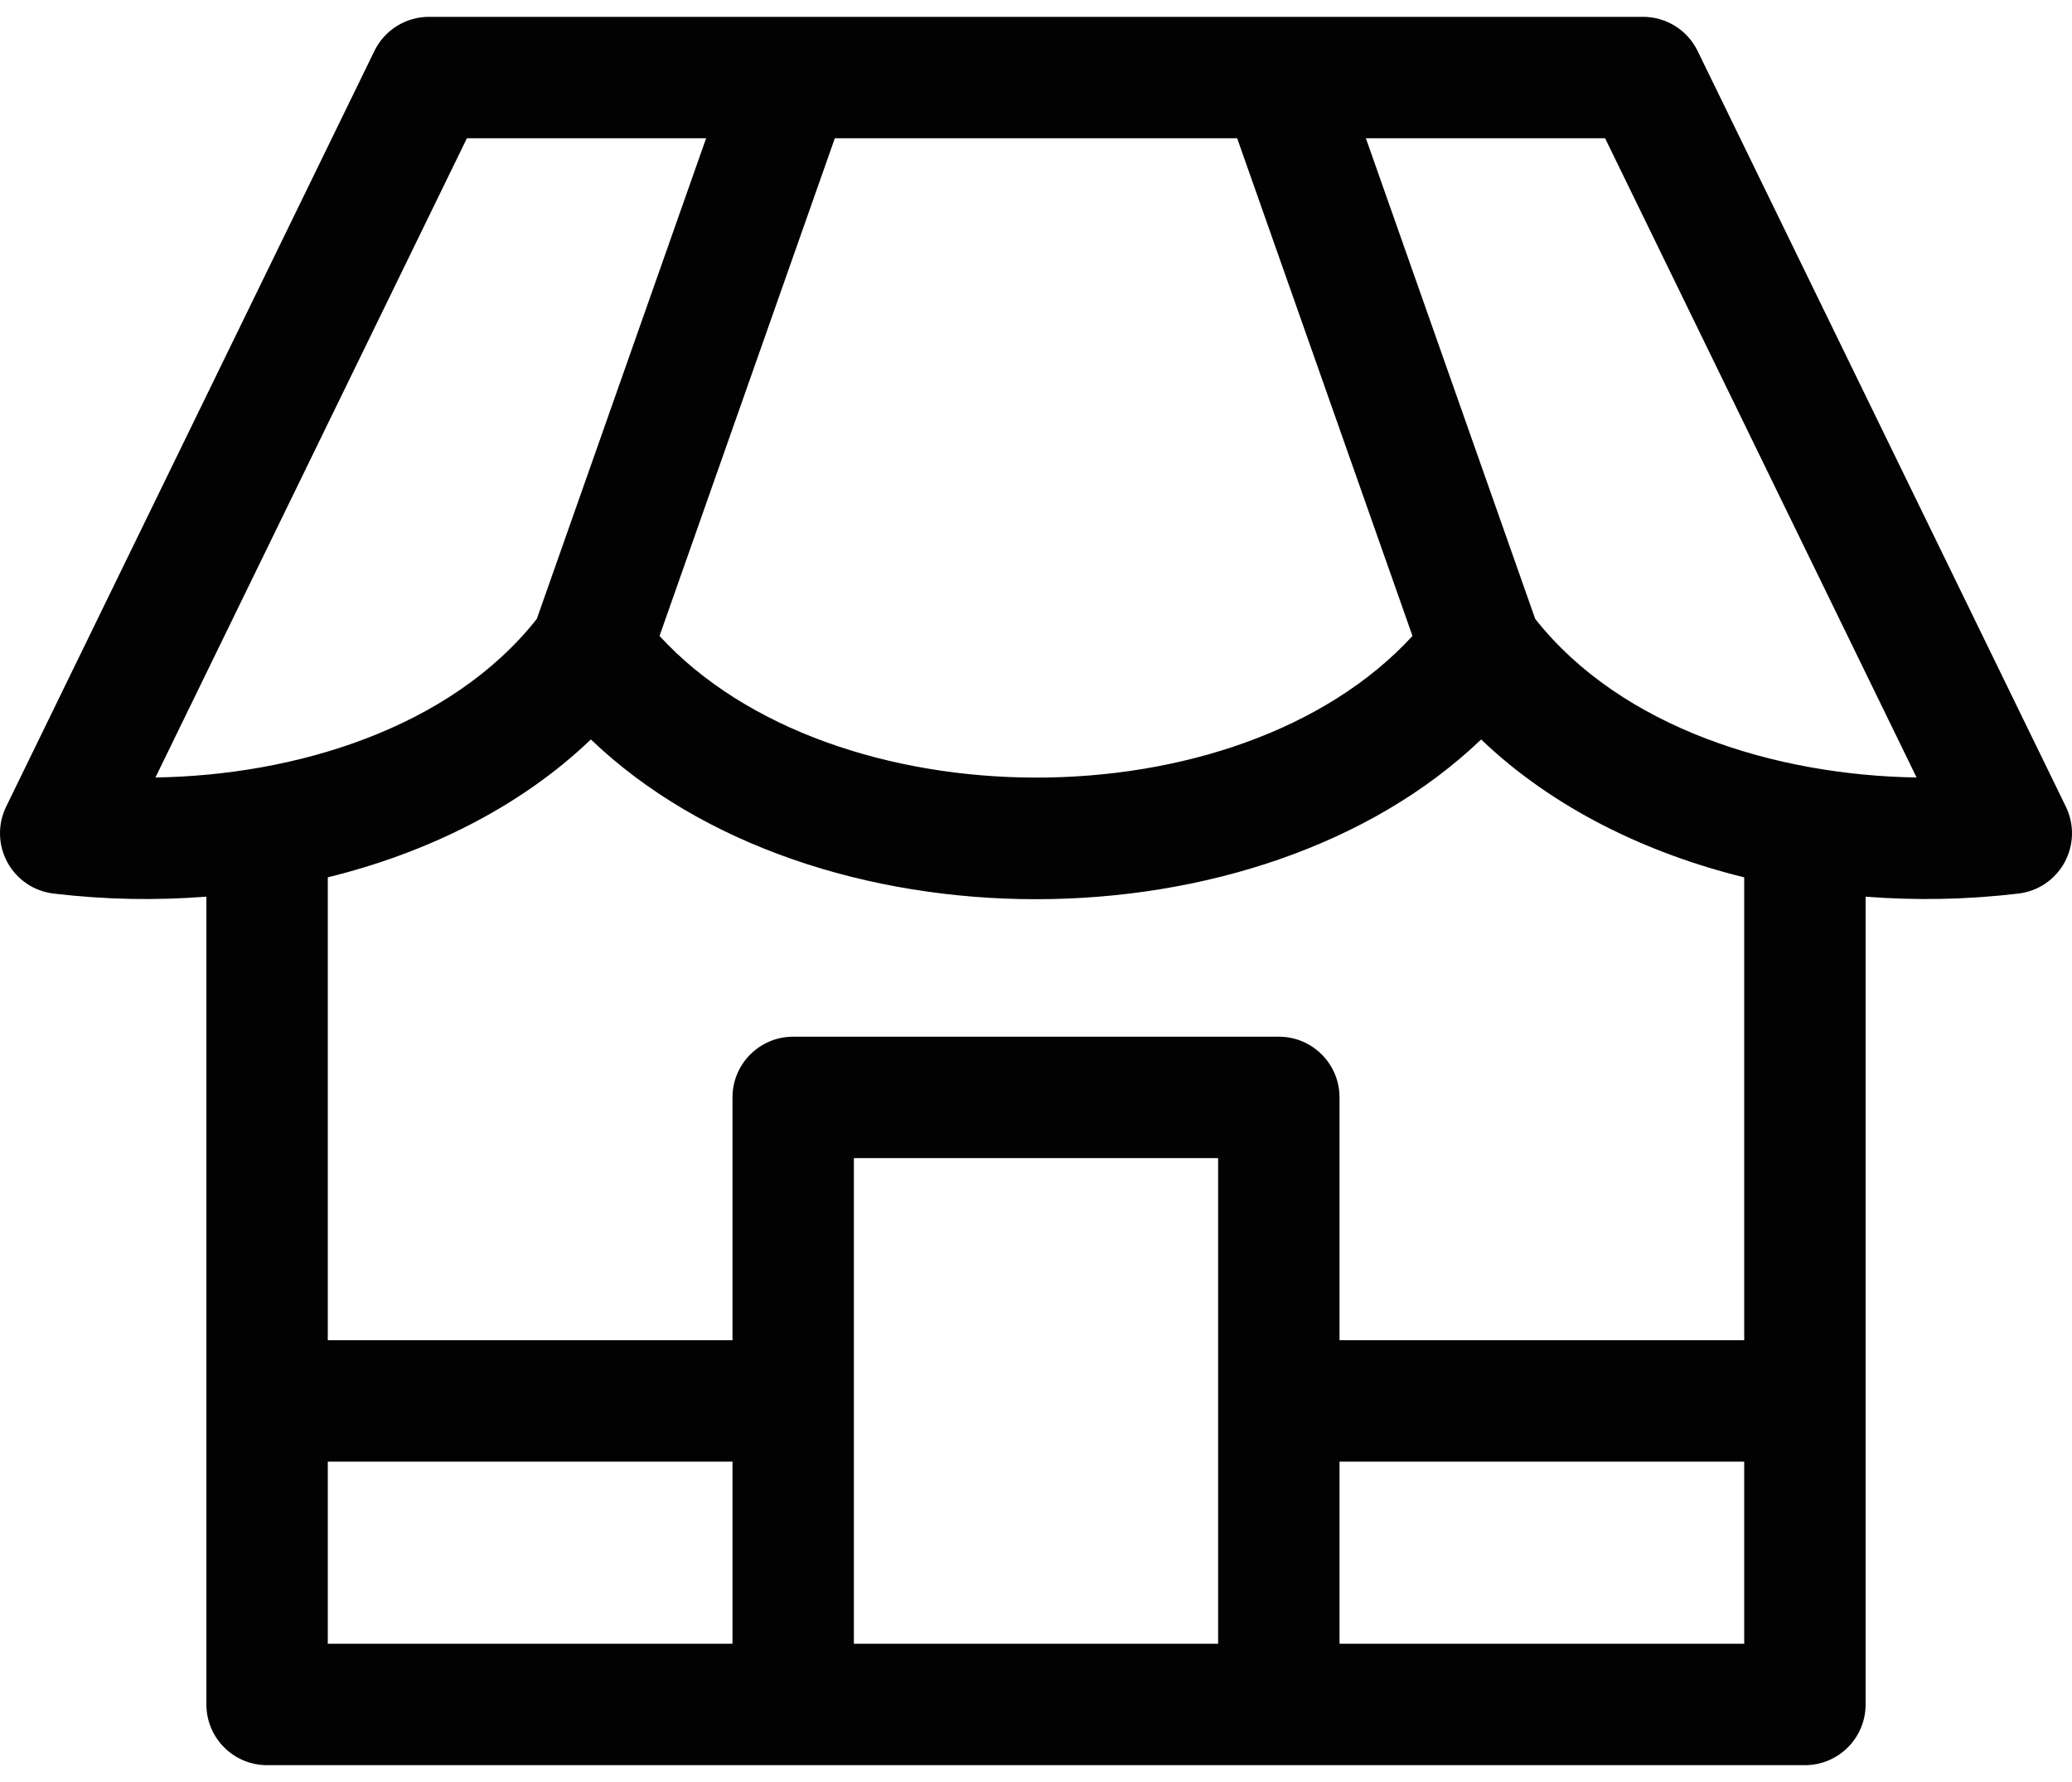
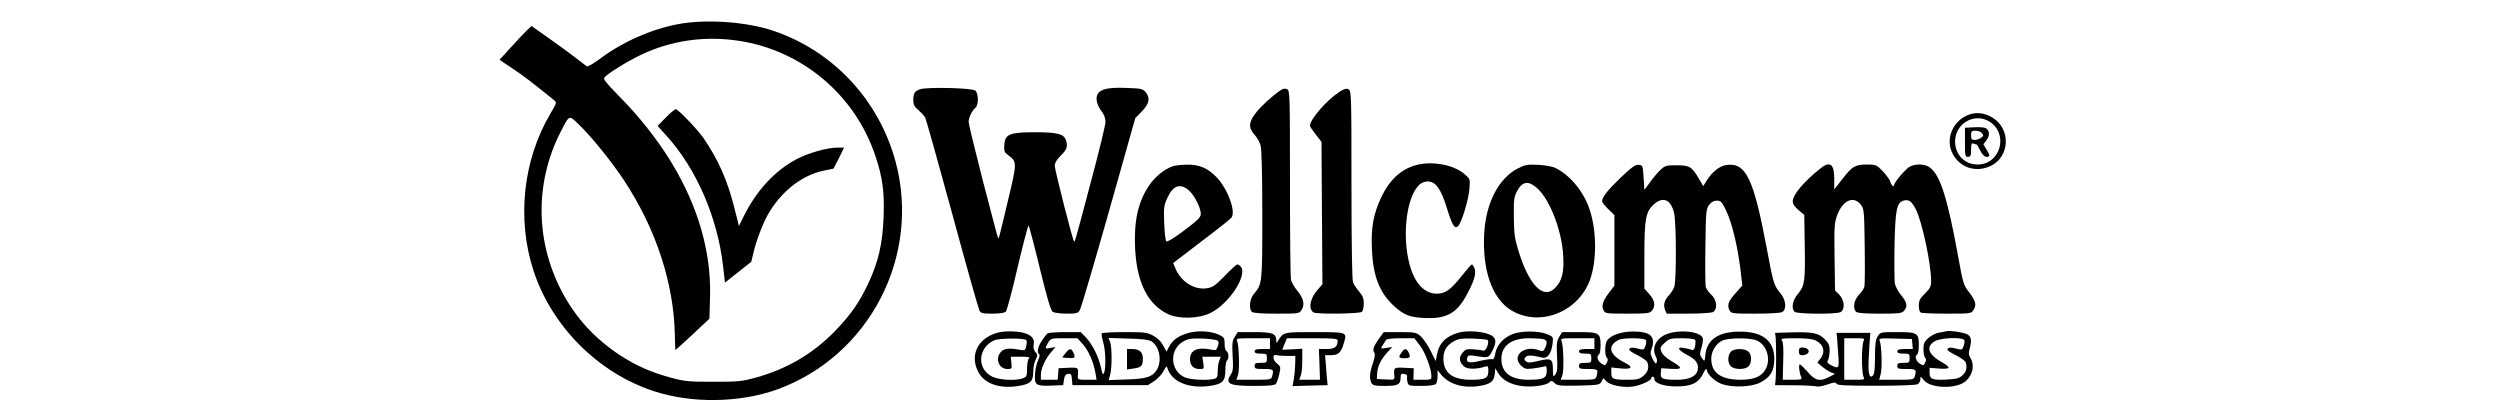
- <svg xmlns="http://www.w3.org/2000/svg" width="100" height="86" viewBox="0 0 100 86" fill="none">
-   <path d="M99.704 38.931L81.931 2.459C81.44 1.451 80.417 0.812 79.297 0.812H20.703C19.583 0.812 18.56 1.452 18.07 2.459L0.296 38.931C-0.12 39.785 -0.096 40.786 0.358 41.619C0.813 42.452 1.643 43.013 2.586 43.124C5.081 43.419 7.52 43.463 9.961 43.273V82.258C9.961 83.876 11.273 85.188 12.891 85.188C16.747 85.188 84.583 85.188 87.109 85.188C88.728 85.188 90.039 83.876 90.039 82.258V43.274C92.483 43.465 94.952 43.415 97.415 43.124C98.357 43.013 99.187 42.452 99.642 41.619C100.096 40.786 100.12 39.785 99.704 38.931ZM59.709 6.672L68.17 30.691C59.756 39.856 40.152 39.755 31.83 30.691L40.291 6.672H59.709ZM7.502 37.521L22.534 6.672H34.079L25.907 29.869C21.74 35.149 14.255 37.422 7.502 37.521ZM35.352 79.328H15.82V70.539H35.352V79.328ZM58.789 79.328H41.211V55.891H58.789V79.328ZM84.18 79.328H64.649V70.539H84.18V79.328ZM84.18 64.68H64.649V52.961C64.649 51.343 63.337 50.031 61.719 50.031H38.281C36.663 50.031 35.352 51.343 35.352 52.961V64.68H15.82V42.34C20.464 41.202 25.024 39.033 28.517 35.686C39.258 45.974 60.758 45.958 71.484 35.686C74.945 39.003 79.487 41.19 84.18 42.34V64.68ZM74.093 29.868L65.921 6.672H77.466L92.499 37.521C85.769 37.422 78.276 35.169 74.093 29.868Z" fill="#020202" />
+ <svg xmlns="http://www.w3.org/2000/svg" version="1.0" width="300pt" height="50pt" viewBox="0 0 1000 271" preserveAspectRatio="xMidYMid meet">
+   <g transform="translate(0,271) scale(0.1,-0.1)" fill="#000000" stroke="none">
+     <path d="M1286 2554 c-176 -32 -365 -115 -512 -225 -46 -34 -82 -55 -88 -50 -6 4 -40 31 -76 58 -36 28 -114 85 -174 127 l-109 77 -35 -33 c-18 -18 -65 -68 -103 -110 l-70 -77 88 -59 c76 -51 124 -88 266 -203 19 -16 19 -17 -22 -86 -179 -301 -221 -687 -111 -1024 119 -363 422 -666 785 -784 245 -80 556 -75 797 11 600 216 939 865 773 1482 -108 401 -406 721 -796 852 -172 58 -431 77 -613 44z m387 -109 c413 -62 758 -352 890 -748 47 -138 60 -236 54 -397 -6 -174 -34 -293 -100 -434 -59 -125 -114 -203 -215 -308 -142 -147 -315 -249 -517 -304 -91 -25 -115 -27 -275 -27 -156 0 -185 2 -271 25 -134 36 -233 80 -337 148 -167 110 -290 246 -380 418 -170 328 -173 704 -7 1032 59 115 55 114 120 50 85 -82 213 -241 295 -365 206 -313 322 -665 329 -1000 1 -55 3 -100 4 -101 1 -1 51 44 111 100 l110 103 4 139 c14 447 -195 908 -596 1313 -81 83 -100 107 -91 117 23 27 149 105 241 149 196 92 411 123 631 90z" />
+     <path d="M1201 1946 l-54 -55 57 -63 c195 -214 333 -533 369 -849 l12 -107 86 68 85 67 22 89 c13 49 43 131 68 183 81 167 230 292 386 322 l59 12 35 68 34 69 -43 0 c-66 0 -190 -35 -266 -75 -142 -75 -263 -206 -347 -378 l-28 -57 -31 123 c-45 177 -103 307 -198 447 -38 55 -166 190 -182 190 -6 0 -35 -24 -64 -54z" />
+     <path d="M2856 2130 c-37 -12 -46 -26 -46 -72 0 -29 7 -42 34 -65 18 -15 38 -38 44 -49 6 -12 85 -294 176 -627 90 -333 170 -615 176 -626 9 -18 20 -21 85 -21 48 0 78 5 87 13 7 8 42 138 77 290 36 153 68 274 71 270 4 -5 37 -129 73 -278 46 -190 71 -273 83 -282 11 -8 47 -13 91 -13 65 0 74 2 86 23 8 12 92 298 188 636 l173 613 43 44 c48 49 56 86 24 125 -17 21 -28 24 -124 27 -116 5 -170 -7 -188 -40 -15 -28 -5 -72 26 -112 16 -21 25 -46 25 -69 0 -20 -43 -197 -96 -394 -105 -397 -103 -388 -109 -382 -9 9 -125 465 -125 491 0 18 13 40 40 67 41 40 47 61 31 104 -14 36 -59 47 -200 47 -164 0 -195 -13 -199 -82 -3 -42 0 -49 29 -70 54 -40 54 -47 -7 -300 -30 -128 -56 -234 -58 -236 -6 -5 -5 -6 -106 382 -49 192 -90 360 -90 373 0 28 22 74 44 92 22 18 21 94 -1 112 -19 17 -310 24 -357 9z" />
+     <path d="M5199 2123 c-56 -38 -125 -101 -160 -146 -48 -61 -51 -96 -10 -143 17 -18 35 -50 40 -71 7 -24 11 -194 11 -451 0 -446 0 -449 -55 -514 -27 -32 -34 -95 -13 -116 8 -8 58 -12 160 -12 147 0 148 0 164 25 22 34 12 77 -30 126 -18 22 -36 54 -40 71 -3 17 -6 300 -6 629 0 571 -1 599 -18 608 -14 7 -25 6 -43 -6z" />
+     <path d="M5578 2110 c-83 -55 -188 -177 -188 -219 0 -4 17 -29 38 -56 l37 -48 3 -463 3 -463 -30 -34 c-51 -57 -63 -127 -28 -149 21 -13 302 -9 315 4 7 7 12 31 12 55 0 33 -7 50 -30 76 -16 19 -34 46 -40 61 -6 18 -10 241 -10 636 0 586 -1 610 -19 619 -14 8 -28 4 -63 -19z" />
+     <path d="M9675 1964 c-104 -39 -154 -157 -106 -252 47 -93 153 -127 249 -81 124 60 132 239 13 313 -49 31 -106 39 -156 20z m133 -44 c129 -79 74 -280 -76 -280 -84 0 -146 64 -146 150 0 116 124 189 222 130z" />
+     <path d="M9708 1882 l-58 -3 0 -94 c0 -88 1 -95 20 -95 17 0 20 7 20 46 0 38 3 45 16 40 9 -3 17 -6 20 -6 2 0 13 -18 24 -40 13 -26 27 -40 40 -40 25 0 25 7 0 48 l-20 33 21 28 c23 32 19 66 -9 79 -9 4 -43 6 -74 4z m53 -38 c11 -14 10 -18 -6 -30 -10 -8 -29 -14 -42 -14 -19 0 -23 5 -23 30 0 26 3 30 29 30 16 0 35 -7 42 -16z" />
+     <path d="M6080 1636 c-97 -26 -171 -94 -226 -208 -51 -109 -68 -198 -61 -342 7 -169 49 -278 139 -362 65 -61 105 -77 195 -82 145 -8 214 27 278 142 51 92 68 147 56 179 -6 15 -14 27 -18 27 -5 -1 -35 -35 -68 -77 -70 -88 -105 -113 -160 -113 -80 0 -143 66 -176 186 -52 188 -22 444 62 522 13 13 36 22 55 22 51 0 87 -50 124 -172 36 -116 52 -141 74 -118 23 24 67 169 73 240 5 66 5 66 -31 97 -69 61 -212 88 -316 59z" />
+     <path d="M4495 1628 c-57 -21 -117 -71 -155 -130 -70 -107 -96 -230 -87 -408 11 -219 84 -363 216 -424 69 -32 196 -29 271 7 124 59 250 253 198 305 -7 7 -16 12 -21 12 -5 0 -42 -33 -81 -74 -64 -65 -78 -75 -118 -81 -80 -12 -167 43 -202 127 l-16 37 183 140 c101 76 189 146 196 155 32 38 -26 193 -99 266 -58 58 -110 80 -190 79 -36 0 -78 -5 -95 -11z m106 -155 c36 -30 79 -114 79 -154 0 -22 -18 -40 -107 -107 -71 -53 -111 -77 -118 -71 -5 5 -11 59 -13 119 -4 100 -2 113 21 164 37 80 82 96 138 49z" />
+     <path d="M6743 1615 c-126 -64 -210 -227 -220 -427 -12 -235 51 -416 171 -493 182 -115 436 -20 516 191 46 124 46 321 -1 461 -38 115 -123 219 -219 269 -22 11 -64 19 -115 22 -71 3 -86 1 -132 -23z m126 -130 c82 -75 159 -274 168 -437 7 -110 -8 -166 -54 -212 -76 -77 -170 21 -239 249 -23 76 -27 109 -28 215 -1 111 1 130 21 167 35 65 74 70 132 18z" />
+     <path d="M7410 1554 c-84 -81 -120 -126 -120 -154 0 -6 18 -28 40 -50 l40 -39 0 -230 0 -229 -35 -46 c-41 -54 -51 -86 -35 -115 10 -20 19 -21 154 -21 126 0 145 2 159 18 26 29 21 67 -15 108 l-33 37 0 216 c0 241 9 287 66 336 59 49 109 24 128 -64 14 -67 15 -440 0 -478 -5 -15 -21 -39 -34 -53 -30 -33 -38 -61 -26 -94 l11 -26 140 0 c78 0 150 5 161 10 32 18 26 81 -11 113 -16 15 -32 38 -36 51 -3 13 -4 132 -2 264 3 226 4 242 24 269 15 19 30 28 50 28 26 0 33 -7 60 -63 41 -84 81 -255 99 -428 l7 -61 -46 -52 c-47 -52 -54 -77 -36 -112 10 -18 23 -19 166 -19 88 0 164 4 175 10 30 17 26 77 -9 120 -45 55 -48 63 -91 295 -86 457 -136 559 -262 542 -45 -6 -94 -45 -131 -105 l-20 -33 -28 48 c-45 78 -61 88 -145 88 -68 0 -76 -2 -105 -30 -18 -16 -48 -52 -68 -80 l-37 -50 -5 80 c-5 78 -6 80 -31 83 -22 3 -44 -13 -119 -84z" />
+     <path d="M8708 1613 c-107 -86 -178 -170 -178 -212 0 -18 12 -36 37 -57 l38 -32 3 -193 c4 -240 0 -267 -44 -320 -36 -43 -45 -94 -22 -117 15 -15 271 -17 299 -2 30 17 26 77 -8 113 l-28 28 -3 218 c-3 201 -1 222 18 274 36 96 108 126 154 64 20 -27 21 -43 24 -269 2 -133 1 -251 -2 -263 -3 -12 -19 -36 -36 -53 -32 -34 -41 -87 -18 -110 8 -8 57 -12 153 -12 125 0 144 2 158 18 26 28 21 56 -18 102 -19 22 -37 57 -41 76 -3 19 -4 130 -2 247 5 236 14 281 62 293 32 8 51 -7 77 -58 40 -79 99 -354 99 -465 0 -36 -6 -48 -40 -82 -33 -33 -40 -46 -40 -79 0 -27 5 -42 16 -46 9 -3 85 -6 170 -6 153 0 154 0 170 25 21 32 14 59 -31 117 -34 43 -38 57 -70 234 -68 374 -115 521 -181 573 -31 25 -92 28 -133 7 -26 -14 -101 -101 -101 -118 0 -19 -18 -6 -24 17 -4 14 -26 45 -49 70 -42 43 -46 45 -103 45 -78 0 -98 -12 -161 -94 l-53 -68 0 69 c0 98 -28 118 -92 66z" />
+     <path d="M3357 546 c-125 -35 -180 -142 -127 -250 38 -80 138 -116 261 -97 81 13 99 30 99 93 0 27 7 63 16 79 14 28 14 32 -2 50 -11 13 -15 28 -11 48 7 33 -9 56 -49 71 -43 17 -138 20 -187 6z m188 -48 c4 -4 4 -21 0 -38 -7 -31 -8 -31 -48 -24 -64 12 -100 7 -119 -17 -37 -44 -10 -109 44 -109 29 0 30 1 26 40 l-4 40 65 0 c51 0 62 -3 53 -12 -7 -7 -12 -36 -12 -65 0 -48 -3 -54 -26 -63 -46 -18 -154 -12 -200 10 -102 50 -95 187 11 236 31 15 196 16 210 2z" />
+     <path d="M4601 545 c-66 -19 -102 -44 -126 -88 l-18 -34 -22 40 c-14 27 -36 49 -65 64 -39 21 -56 23 -186 23 -79 0 -145 -4 -148 -8 -3 -5 1 -30 9 -57 16 -51 19 -167 6 -200 -7 -16 -11 -9 -20 33 -15 71 -57 154 -98 197 l-34 35 -102 0 c-56 0 -107 -4 -113 -8 -6 -4 -23 -25 -37 -47 -27 -40 -35 -79 -18 -89 5 -4 2 -20 -7 -39 -9 -17 -18 -57 -20 -87 -5 -74 4 -82 105 -78 l78 3 5 35 c4 26 10 36 27 38 19 3 22 -2 25 -35 l3 -38 246 0 245 0 42 27 c23 16 50 45 60 65 18 33 20 35 26 16 28 -87 139 -132 274 -113 84 12 102 30 102 106 0 29 5 56 10 59 14 9 12 53 -3 62 -7 4 -13 26 -12 48 0 36 -4 42 -35 57 -52 25 -136 30 -199 13z m-688 -74 c36 -40 70 -117 82 -188 l7 -43 -62 0 c-58 0 -61 1 -60 23 5 58 5 58 -62 55 l-63 -3 -3 -37 -3 -38 -55 0 -54 0 0 33 c0 40 28 101 66 146 l29 34 -33 -6 c-37 -7 -38 -5 -15 34 17 28 19 29 104 29 l87 0 35 -39z m446 19 c53 -33 71 -131 33 -188 -28 -44 -68 -56 -194 -60 l-117 -4 9 33 c13 44 13 181 0 214 l-10 27 127 -4 c90 -2 135 -8 152 -18z m431 4 c7 -7 8 -19 0 -38 -9 -25 -13 -26 -47 -19 -87 17 -133 -5 -133 -63 0 -41 22 -64 62 -64 30 0 30 1 24 40 l-6 40 60 0 60 0 -10 -26 c-6 -14 -10 -45 -10 -68 0 -37 -4 -45 -22 -50 -47 -12 -160 -6 -195 11 -95 45 -98 183 -5 233 30 17 52 20 124 18 48 -2 92 -8 98 -14z" />
+     <path d="M3800 413 l-22 -28 37 -3 c46 -4 51 1 37 33 -15 32 -25 32 -52 -2z" />
+     <path d="M4200 374 l0 -67 41 6 c52 7 61 16 62 62 1 44 -21 65 -70 65 l-33 0 0 -66z" />
+     <path d="M6358 547 c-85 -24 -130 -70 -143 -148 l-7 -38 -34 69 c-19 38 -49 80 -65 94 -28 24 -38 26 -135 26 l-104 0 -30 -41 c-36 -50 -45 -76 -32 -92 7 -8 5 -29 -8 -67 -22 -62 -25 -102 -10 -131 9 -16 22 -19 90 -19 85 0 100 9 100 60 0 17 5 21 23 18 13 -2 21 -9 19 -18 -2 -7 -1 -24 3 -37 5 -22 10 -23 88 -23 51 0 88 5 95 12 7 7 12 29 12 51 l0 39 26 -32 c51 -60 144 -87 247 -70 71 11 95 30 99 79 l3 36 18 -30 c27 -45 74 -72 142 -84 68 -12 170 0 193 23 12 12 17 11 33 -5 18 -18 33 -19 156 -17 124 3 137 5 147 23 6 11 12 22 13 24 1 2 10 -6 20 -18 22 -26 110 -44 173 -35 50 7 120 39 120 54 0 6 5 10 10 10 6 0 10 -7 10 -15 0 -27 60 -48 140 -48 100 -1 147 21 177 83 12 25 22 37 23 28 0 -27 47 -75 92 -93 67 -27 193 -24 255 6 67 34 93 76 93 154 0 119 -76 179 -226 178 -136 0 -211 -51 -222 -148 -5 -48 -5 -48 -22 -25 -15 20 -16 28 -4 68 8 25 12 53 9 63 -15 46 -167 59 -246 21 -63 -30 -87 -90 -58 -143 6 -12 8 -28 4 -36 -4 -13 -10 -8 -25 20 -15 28 -18 42 -10 62 32 85 -2 119 -119 119 -82 -1 -150 -26 -171 -63 -13 -26 -13 -94 1 -108 8 -8 8 -17 0 -32 -11 -20 -13 -20 -36 -5 -25 17 -33 48 -15 59 6 3 10 30 10 60 0 79 -9 85 -141 85 l-109 0 -19 -31 c-16 -27 -18 -45 -14 -128 4 -77 2 -100 -11 -116 -14 -19 -15 -17 -16 31 0 70 -11 77 -93 57 -54 -13 -69 -14 -82 -3 -12 10 -13 16 -3 27 12 15 37 14 110 -3 33 -8 58 27 66 91 5 44 4 45 -34 61 -55 23 -167 24 -226 1 -60 -23 -104 -73 -113 -127 -5 -28 -11 -40 -20 -36 -7 2 -43 -3 -79 -11 -71 -18 -95 -11 -82 23 5 14 14 15 49 9 88 -14 90 -14 115 37 29 57 23 85 -22 103 -49 21 -145 26 -198 12z m-253 -84 c35 -45 75 -152 75 -199 0 -23 -3 -24 -59 -24 l-58 0 1 38 1 37 -62 3 c-68 3 -69 2 -64 -56 2 -22 -1 -23 -56 -20 l-58 3 2 37 c3 46 25 92 67 137 l31 34 -38 -6 c-38 -6 -38 -6 -25 16 8 12 18 28 22 35 5 8 36 12 96 12 l89 0 36 -47z m441 35 c12 -13 -11 -73 -27 -69 -8 3 -37 7 -65 9 -46 3 -53 1 -73 -24 -24 -31 -21 -59 12 -88 22 -18 76 -19 135 -1 20 7 22 4 22 -28 0 -47 -19 -57 -112 -57 -120 0 -178 43 -180 134 -1 56 21 92 73 119 27 14 52 17 121 15 47 -2 90 -6 94 -10z m362 6 c25 -7 27 -21 11 -58 -10 -21 -15 -23 -36 -15 -99 38 -187 -36 -118 -101 20 -19 31 -22 72 -17 26 3 58 9 71 12 20 7 22 4 22 -29 0 -45 -22 -56 -117 -56 -118 0 -178 46 -178 136 0 85 65 134 180 134 39 0 80 -3 93 -6z m332 -29 l0 -35 -50 0 c-38 0 -50 -4 -50 -15 0 -11 11 -15 40 -15 38 0 40 -2 40 -30 0 -28 -2 -30 -40 -30 -33 0 -40 -3 -40 -20 0 -18 7 -20 60 -20 63 0 66 -3 54 -47 -6 -22 -11 -23 -120 -23 l-113 0 11 30 c11 32 7 194 -6 223 -8 16 1 17 103 17 l111 0 0 -35z m336 22 c3 -8 0 -25 -5 -39 -9 -24 -11 -25 -50 -15 -30 8 -44 8 -52 0 -9 -9 4 -19 49 -42 32 -16 62 -37 66 -46 13 -35 5 -64 -25 -89 -27 -23 -40 -26 -104 -26 -95 0 -105 4 -105 46 l0 34 59 -6 c75 -8 87 8 29 37 -100 50 -117 107 -43 147 30 17 174 15 181 -1z m319 3 c4 -6 3 -24 0 -41 -5 -23 -11 -29 -23 -24 -10 4 -32 9 -51 12 -49 9 -37 -15 25 -47 54 -27 74 -57 66 -96 -8 -41 -56 -64 -132 -64 -97 0 -112 6 -108 44 l3 31 64 -4 c77 -4 77 6 1 51 -36 22 -58 43 -65 62 -9 25 -6 31 23 57 30 27 38 29 112 29 43 0 82 -5 85 -10z m400 -4 c68 -29 96 -126 56 -192 -27 -45 -76 -64 -163 -64 -126 1 -188 46 -188 137 0 49 32 100 73 118 43 19 178 19 222 1z" />
+     <path d="M5986 418 c-23 -32 -20 -38 19 -38 37 0 42 9 25 41 -14 25 -25 24 -44 -3z" />
+     <path d="M8127 422 c-22 -25 -21 -75 1 -95 26 -23 94 -22 115 1 22 25 21 75 -1 95 -26 23 -94 22 -115 -1z" />
+     <path d="M9525 555 c-5 -2 -27 -6 -47 -9 -20 -4 -50 -20 -67 -35 -26 -24 -31 -37 -31 -73 0 -24 5 -49 11 -55 8 -8 8 -17 0 -32 -11 -20 -13 -20 -36 -5 -25 17 -33 48 -15 59 6 3 10 30 10 60 0 79 -9 85 -140 85 -108 0 -110 0 -127 -27 -14 -22 -18 -49 -18 -135 0 -74 -4 -111 -13 -120 -24 -24 -33 12 -28 112 3 52 6 111 8 130 l3 35 -110 0 -110 0 3 -30 c1 -16 5 -67 8 -112 7 -91 4 -94 -47 -68 -24 13 -28 19 -19 35 5 10 10 37 10 60 0 34 -6 48 -33 75 -40 40 -79 47 -222 43 l-100 -3 4 -30 c4 -36 4 -238 -1 -280 l-3 -30 126 -1 c69 0 133 -4 143 -7 9 -4 41 2 71 12 43 15 55 16 59 6 4 -11 55 -14 257 -14 149 0 259 4 270 10 11 5 19 20 19 32 0 21 1 21 23 -6 38 -47 175 -58 249 -21 62 32 88 114 53 167 -11 18 -12 31 -5 57 15 54 12 78 -12 94 -22 14 -123 29 -143 21z m-845 -60 c52 -27 64 -74 30 -118 l-20 -25 32 -27 c17 -15 43 -31 57 -37 l26 -10 -35 -18 c-62 -34 -93 -27 -142 30 -24 27 -47 50 -52 50 -9 0 -4 -55 9 -82 6 -16 0 -18 -56 -18 l-64 0 3 120 c3 84 0 125 -8 135 -11 13 1 15 89 15 71 0 111 -5 131 -15z m310 -4 c-5 -11 -10 -63 -10 -116 0 -53 5 -105 10 -116 10 -18 7 -19 -57 -19 l-68 0 0 135 0 135 68 0 c64 0 67 -1 57 -19z m318 -18 l3 -33 -50 0 c-39 0 -51 -4 -51 -15 0 -11 11 -15 40 -15 38 0 40 -2 40 -30 0 -28 -2 -30 -40 -30 -33 0 -40 -3 -40 -20 0 -18 7 -20 60 -20 63 0 66 -3 54 -47 -6 -22 -11 -23 -119 -23 l-113 0 10 37 c11 39 6 187 -6 216 -8 16 -1 18 100 15 l109 -3 3 -32z m338 24 c3 -8 0 -25 -5 -39 -9 -24 -11 -25 -50 -15 -30 8 -44 8 -52 0 -9 -9 4 -19 49 -42 32 -16 62 -37 66 -46 12 -33 6 -62 -19 -85 -21 -20 -39 -25 -95 -28 -101 -6 -120 1 -120 42 l0 34 59 -5 c33 -3 61 -1 64 4 4 5 -13 20 -36 33 -95 52 -115 103 -54 140 39 24 184 29 193 7z" />
+     <path d="M8570 425 c0 -20 5 -25 24 -25 31 0 50 22 34 38 -7 7 -22 12 -35 12 -18 0 -23 -6 -23 -25z" />
+     <path d="M4901 519 c-17 -27 -18 -44 -14 -125 5 -76 3 -98 -11 -118 -40 -63 -14 -76 152 -76 94 0 133 4 140 13 6 7 16 35 22 62 11 48 10 51 -15 71 -28 22 -31 63 -4 54 8 -2 39 -5 69 -5 l55 0 -1 -55 c-1 -30 -5 -74 -9 -98 l-8 -43 114 3 114 3 -3 30 c-2 17 -6 60 -8 98 l-6 67 40 0 c46 0 65 17 82 77 22 74 25 73 -190 73 -204 0 -202 1 -237 -56 -11 -18 -12 -18 -12 3 -2 44 -24 53 -142 53 l-109 0 -19 -31z m229 -44 l0 -35 -50 0 c-38 0 -50 -4 -50 -15 0 -11 11 -15 40 -15 38 0 40 -2 40 -30 0 -28 -2 -30 -40 -30 -33 0 -40 -3 -40 -20 0 -18 7 -20 60 -20 63 0 66 -3 54 -47 -6 -22 -11 -23 -120 -23 l-113 0 11 30 c11 32 7 194 -6 223 -8 16 1 17 103 17 l111 0 0 -35z m440 19 c0 -39 -19 -54 -71 -54 l-51 0 4 -100 3 -100 -67 0 -68 0 10 26 c6 14 10 59 10 101 l0 75 -65 -4 c-36 -2 -65 -3 -65 -2 0 1 7 18 15 38 l15 36 165 0 c143 0 165 -2 165 -16z" />
+   </g>
</svg>
